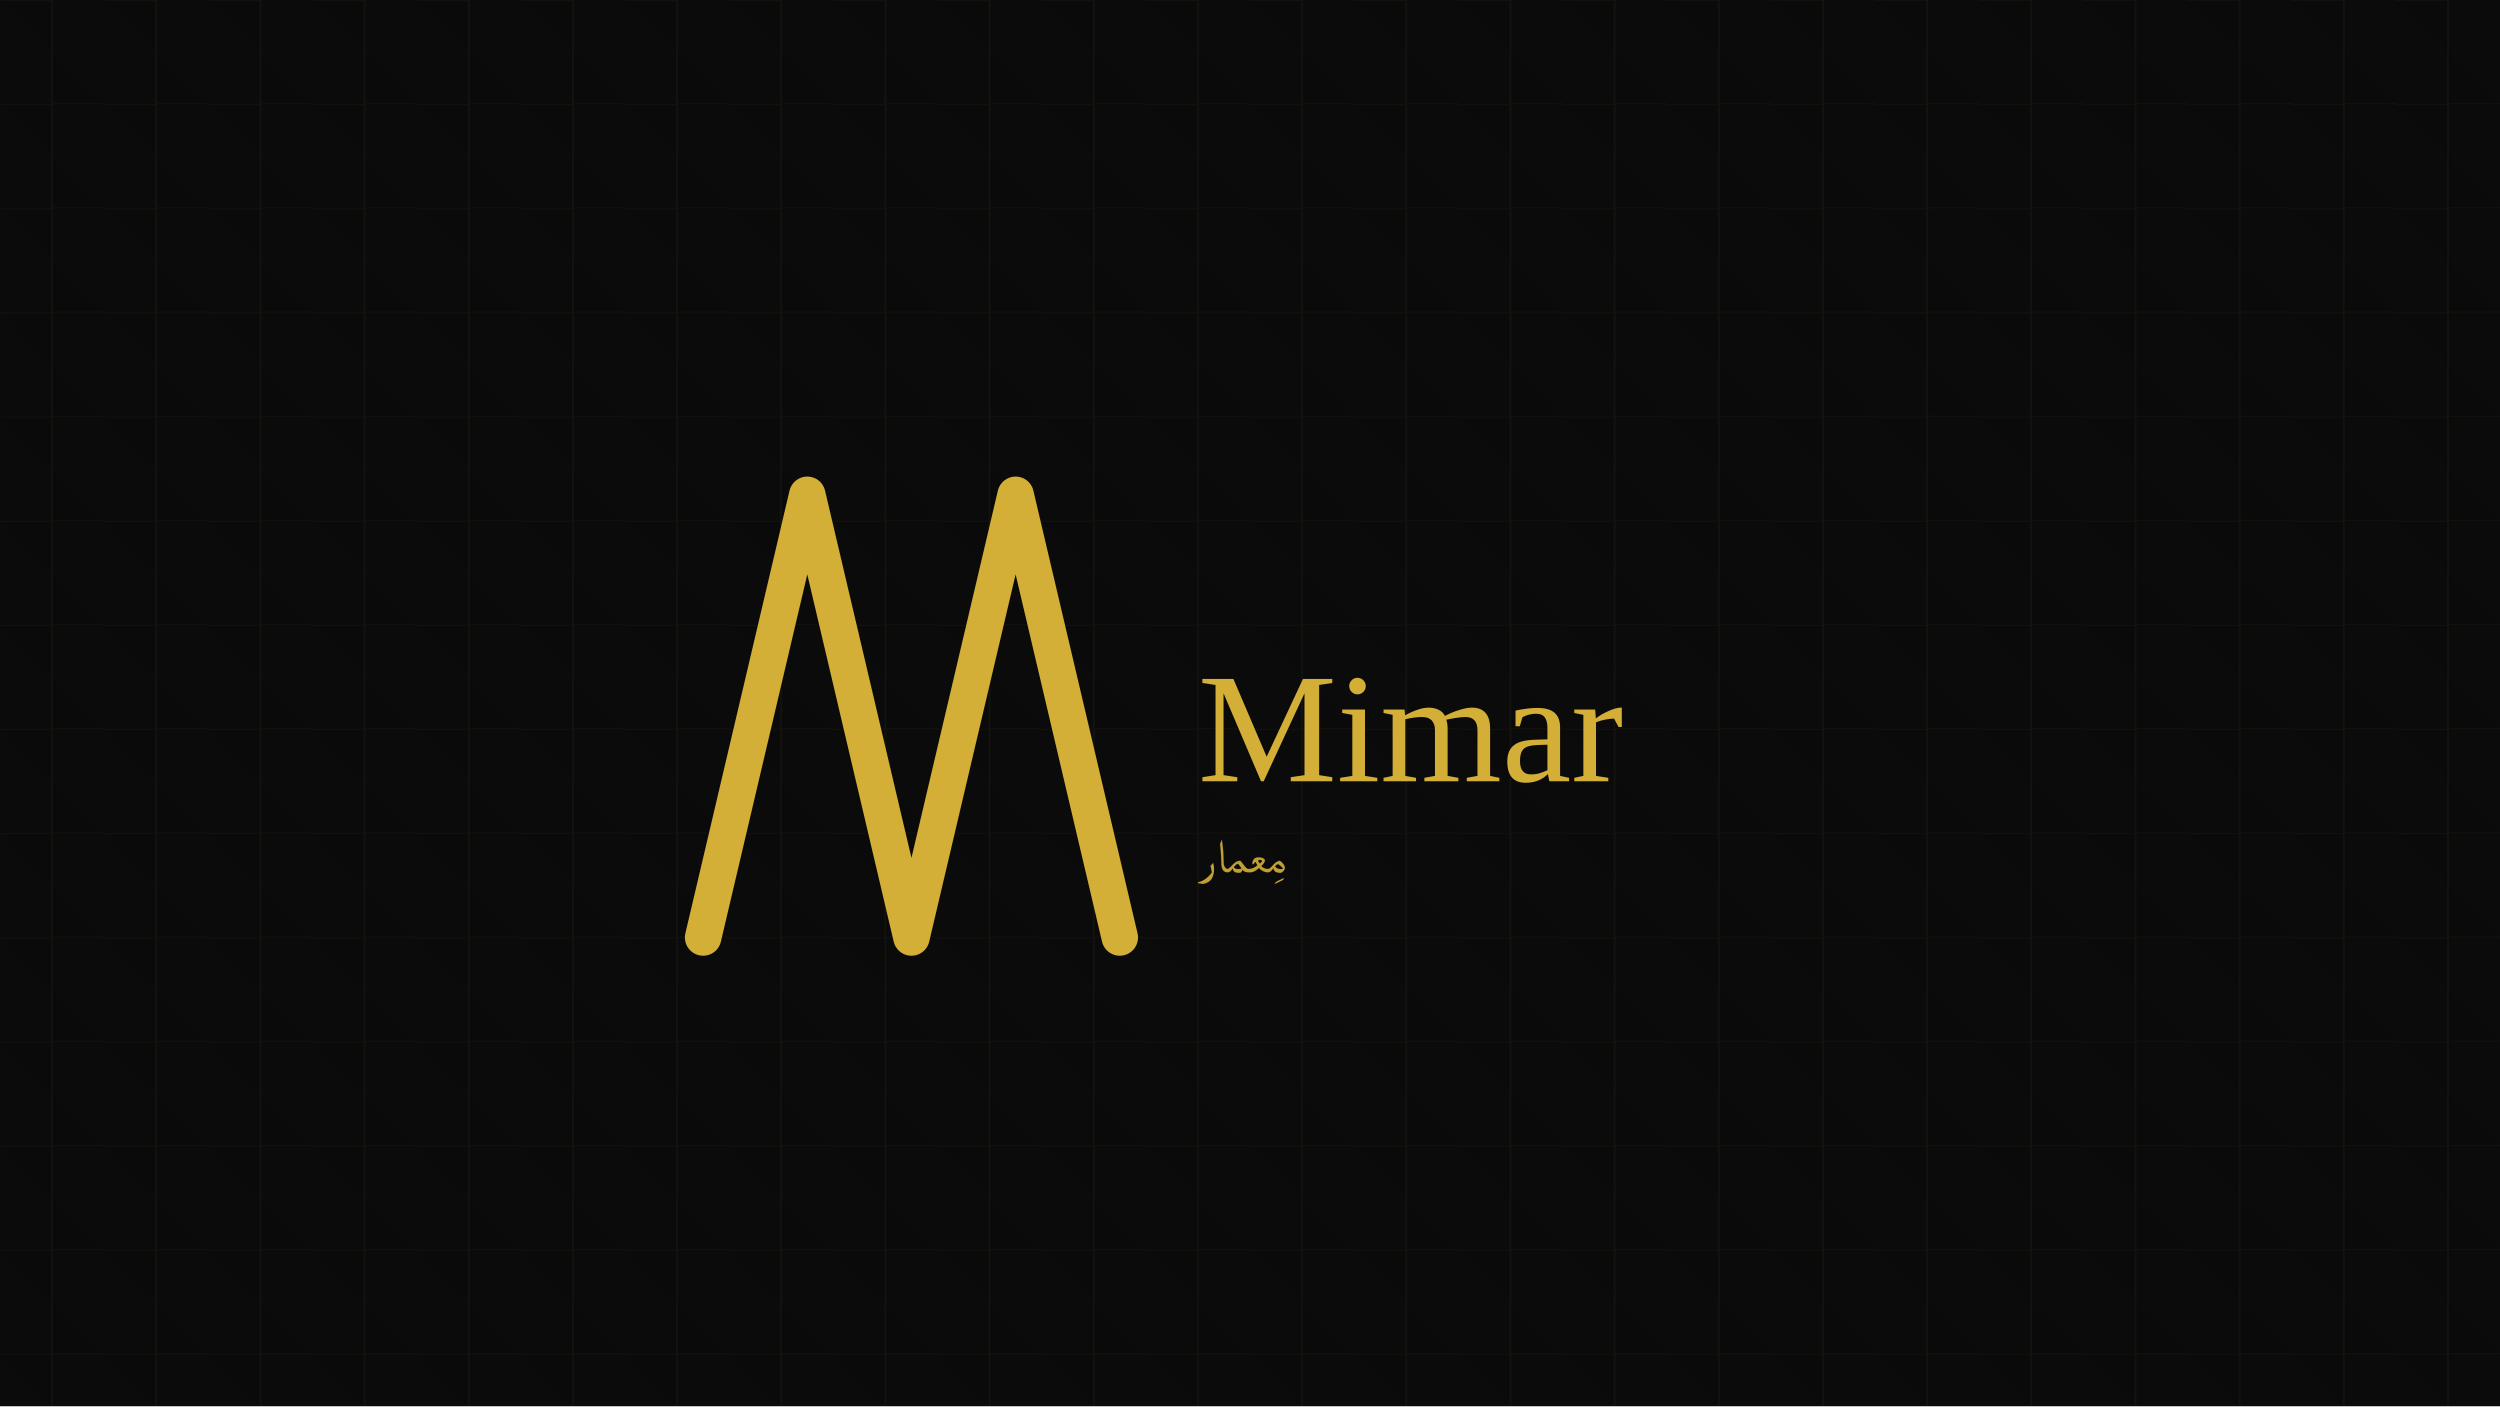
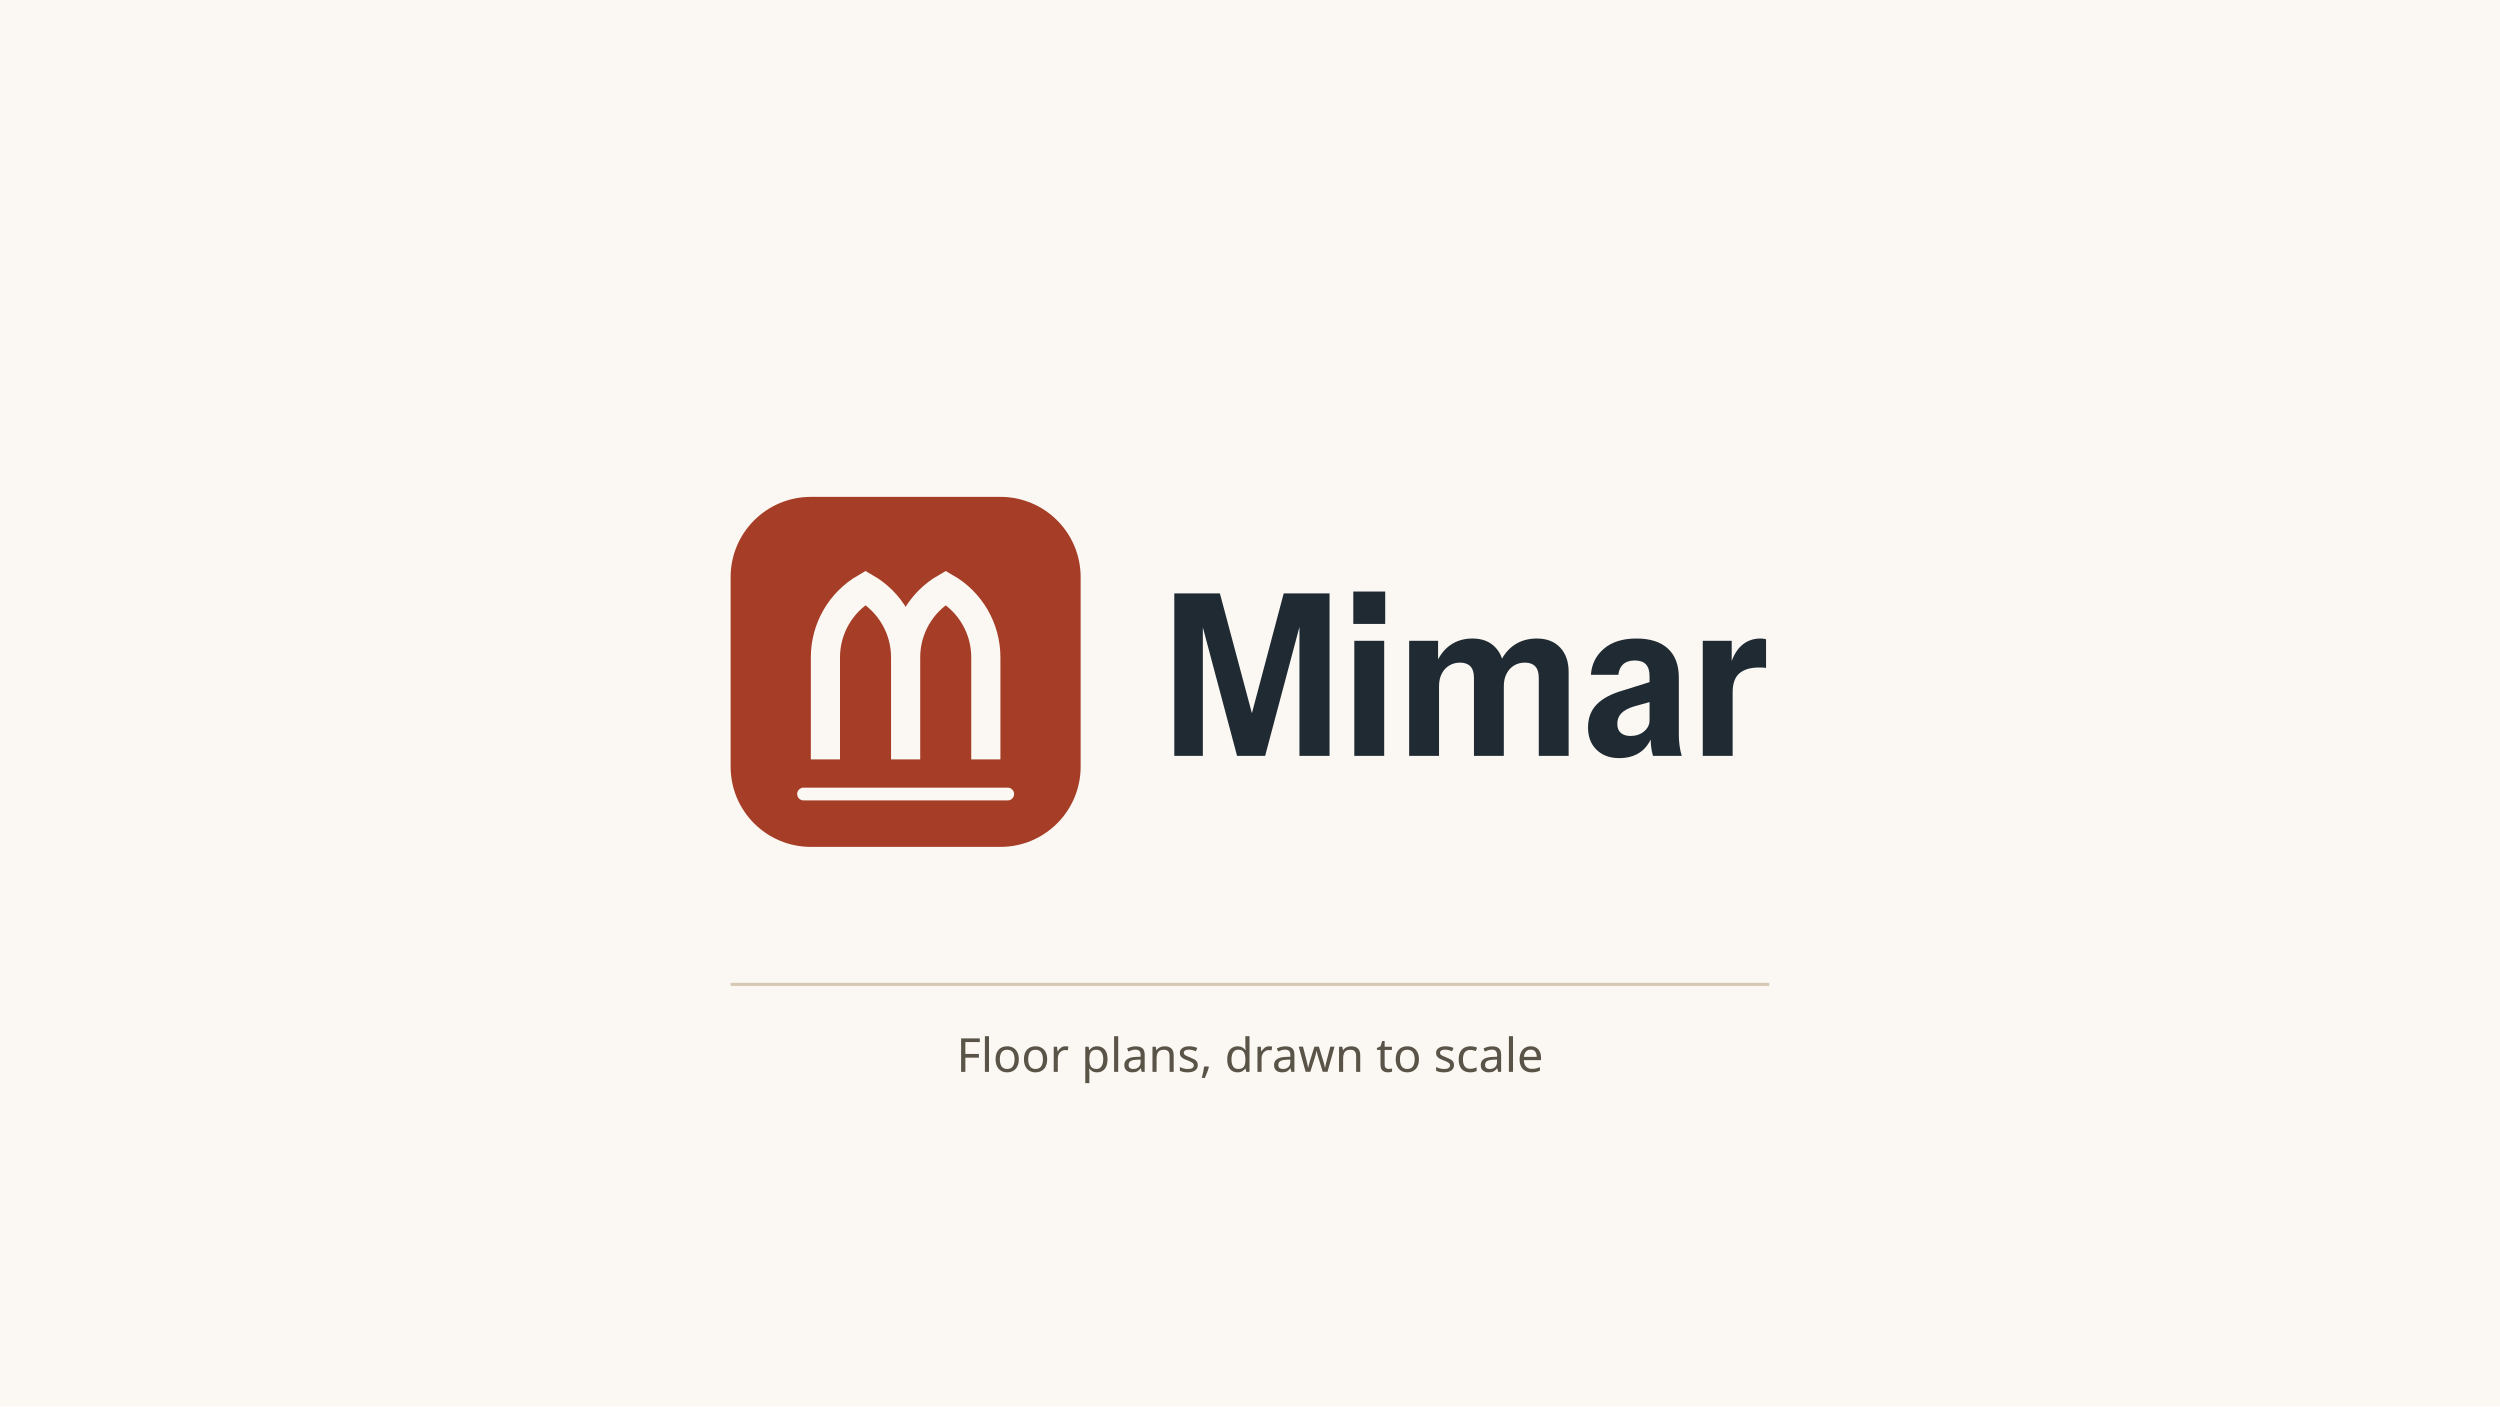
- <svg xmlns="http://www.w3.org/2000/svg" width="1920" height="1080" viewBox="0 0 1920 1080">
-   <rect width="100%" height="100%" fill="#0b0b0b" />
-   <defs>
-     <pattern id="kufic" width="80" height="80" patternUnits="userSpaceOnUse">
-       <rect width="80" height="80" fill="none" />
-       <path d="M0 0 H40 V80 H80" stroke="#D4AF37" stroke-width="1" opacity="0.06" />
-     </pattern>
-   </defs>
-   <rect width="100%" height="100%" fill="url(#kufic)" />
-   <g transform="translate(460,300)">
-     <rect x="0" y="0" width="1000" height="480" fill="none" />
-     <g transform="translate(40,40)">
-       <path d="M40 380 L120 40 L200 380 L280 40 L360 380" fill="none" stroke="#D4AF37" stroke-width="28" stroke-linejoin="round" stroke-linecap="round" />
-       <text x="420" y="260" font-family="Times New Roman, serif" font-size="120" fill="#D4AF37">Mimar</text>
-       <text x="420" y="330" font-family="Times New Roman, serif" font-size="36" fill="#D4AF37" opacity="0.9">مِعمار</text>
+ <svg xmlns="http://www.w3.org/2000/svg" width="800" height="450" viewBox="0 0 800 450">
+   <rect width="800" height="450" fill="#FBF8F3" />
+   <g transform="translate(233.8 159.0) scale(1.1667)">
+     <rect width="96" height="96" rx="22" fill="#A63D26" />
+     <g transform="translate(0 -2)" fill="none" stroke="#FBF8F3">
+       <path d="M26 74V46A22 22 0 0 1 37 26.95A22 22 0 0 1 48 46A22 22 0 0 1 59 26.95A22 22 0 0 1 70 46V74M48 46V74" stroke-width="8" stroke-miterlimit="10" />
+       <path d="M20 83.5H76" stroke-width="3.5" stroke-linecap="round" />
    </g>
  </g>
+   <path transform="translate(371.825 241.88) scale(0.07222)" fill="#1F2A33" d="M54.7 0V-720H256.7L439.7 -35H357.7L539.5 -720H742.6V0H609.2V-649.5L629.9 -649L457.2 0H332.8L160.8 -646L181.2 -646.5V0Z M852.3 0V-510H984.7V0ZM847.8 -584.6V-728.3H989.2V-584.6Z M1095.3 0V-510H1223.5V-402H1227.7V0ZM1382.5 0V-345.1Q1382.5 -380.2 1366.7 -396.7Q1350.8 -413.2 1320.8 -413.2Q1293.7 -413.2 1272.6 -400.1Q1251.4 -387.1 1239.5 -363.7Q1227.7 -340.3 1227.7 -308.8L1212.9 -404.8Q1235.5 -460.8 1277.1 -490.4Q1318.7 -520 1376 -520Q1440.3 -520 1477.6 -480.5Q1514.8 -441.1 1514.8 -376.1V0ZM1669.7 0V-345.1Q1669.7 -380.2 1653.8 -396.7Q1638 -413.2 1607.9 -413.2Q1580.9 -413.2 1559.7 -400.2Q1538.6 -387.2 1526.7 -363.8Q1514.8 -340.5 1514.8 -308.8L1494.5 -405.2Q1517.4 -461.2 1560.1 -490.6Q1602.7 -520 1661.3 -520Q1726.9 -520 1764.5 -479.9Q1802 -439.8 1802 -371.9V0Z M2175.8 0Q2169.7 -19.6 2167.3 -42.6Q2164.9 -65.6 2164.9 -94.2H2160.5V-353Q2160.5 -388.3 2144.3 -405.5Q2128 -422.7 2095.2 -422.7Q2062.4 -422.7 2044 -406.3Q2025.5 -389.9 2022.2 -359.1H1900.7Q1905.3 -429.5 1958.2 -474.8Q2011.1 -520 2102.2 -520Q2193.6 -520 2241.9 -475.3Q2290.2 -430.6 2290.2 -347.5V-94.2Q2290.2 -71.4 2293.1 -48.1Q2296 -24.7 2303 0ZM2025.9 10Q1964.2 10 1926 -26.7Q1887.9 -63.4 1887.9 -125.9Q1887.9 -188.4 1926.5 -228.1Q1965.1 -267.7 2043.8 -290.2L2187.3 -335.2V-245.7L2090.1 -218.7Q2052.5 -206.8 2035 -188.2Q2017.6 -169.5 2017.6 -141.6Q2017.6 -115.5 2033.3 -101.8Q2049.1 -88.2 2076 -88.2Q2111.8 -88.2 2136.2 -108.4Q2160.5 -128.6 2160.5 -157.7L2172.2 -88.9Q2153.9 -39.1 2116.5 -14.5Q2079.1 10 2025.9 10Z M2396.3 0V-510H2524.5V-387.8H2528.7V0ZM2528.7 -281.3 2514.2 -385.7Q2530.8 -454.4 2566.1 -487.2Q2601.3 -520 2652.2 -520Q2667.7 -520 2676.7 -516.5V-389.1Q2672.7 -390.6 2665.3 -391.1Q2657.8 -391.6 2646.7 -391.6Q2588.9 -391.6 2558.8 -365.9Q2528.7 -340.3 2528.7 -281.3Z" />
+   <path d="M233.8 315.0H566.2" stroke="#D6C8B4" stroke-width="1" />
+   <text x="400" y="343.0" text-anchor="middle" font-family="Segoe UI, system-ui, sans-serif" font-size="15" fill="#5A5347">Floor plans, drawn to scale</text>
</svg>
